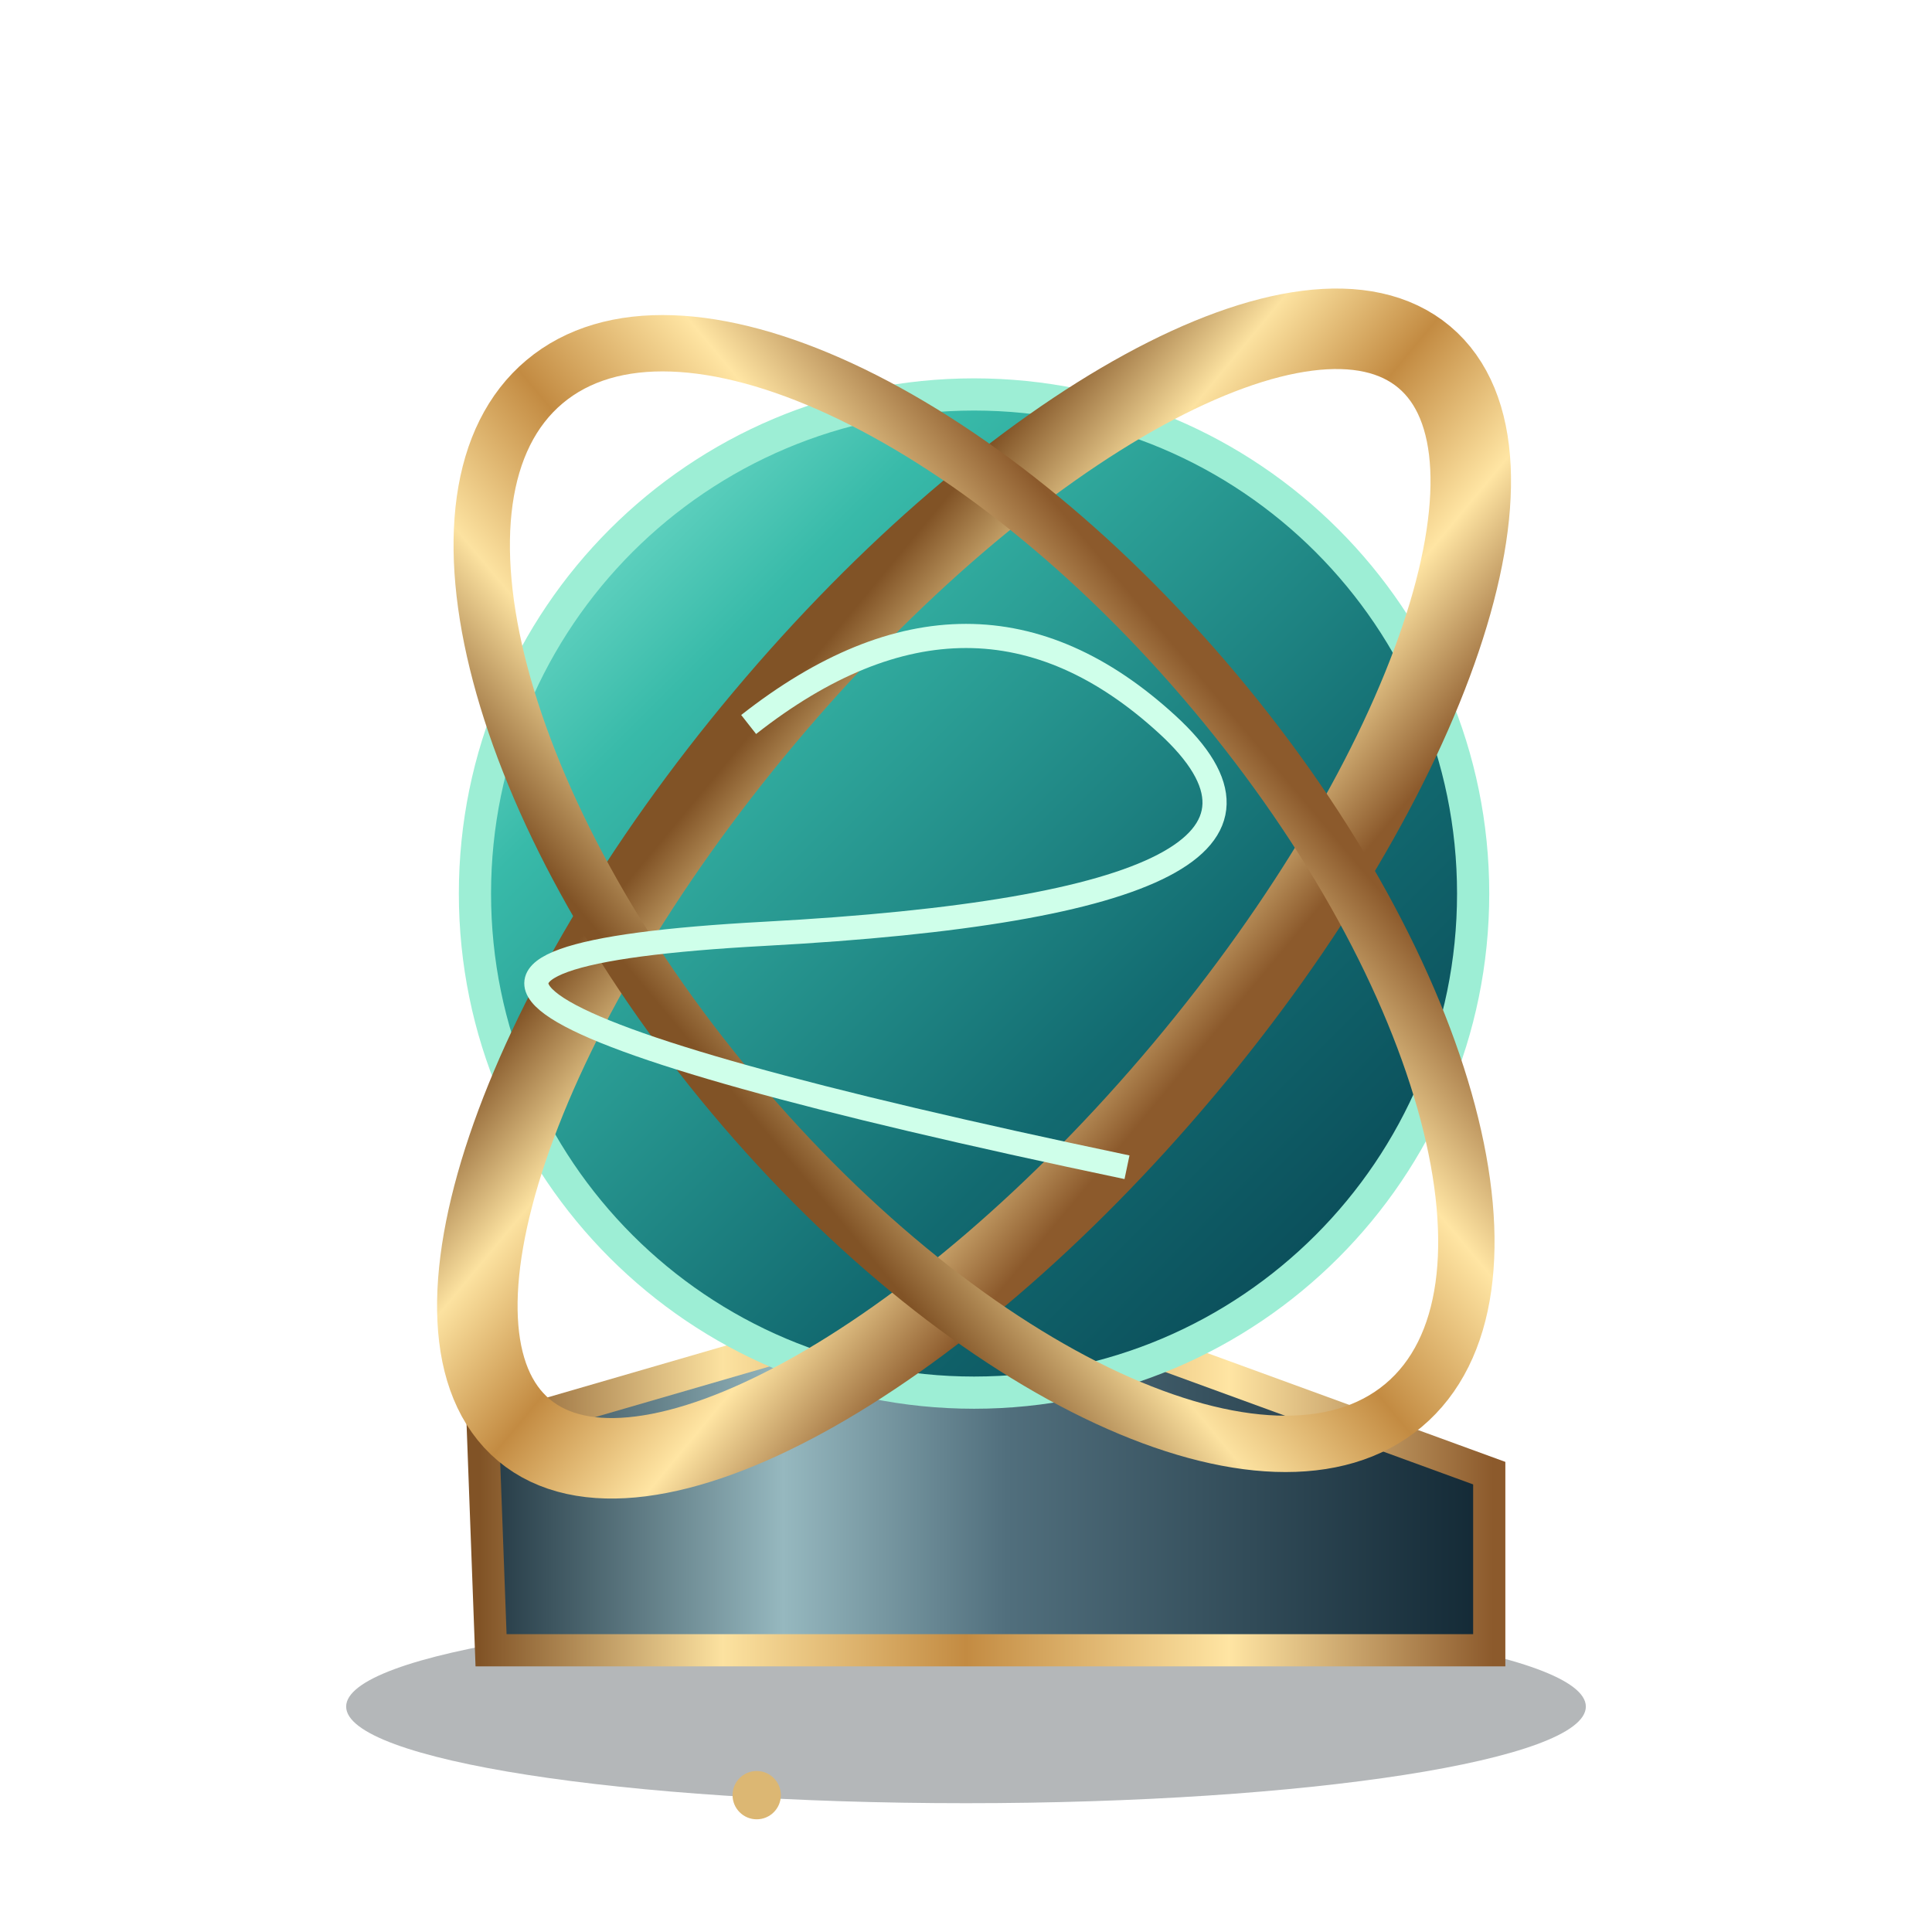
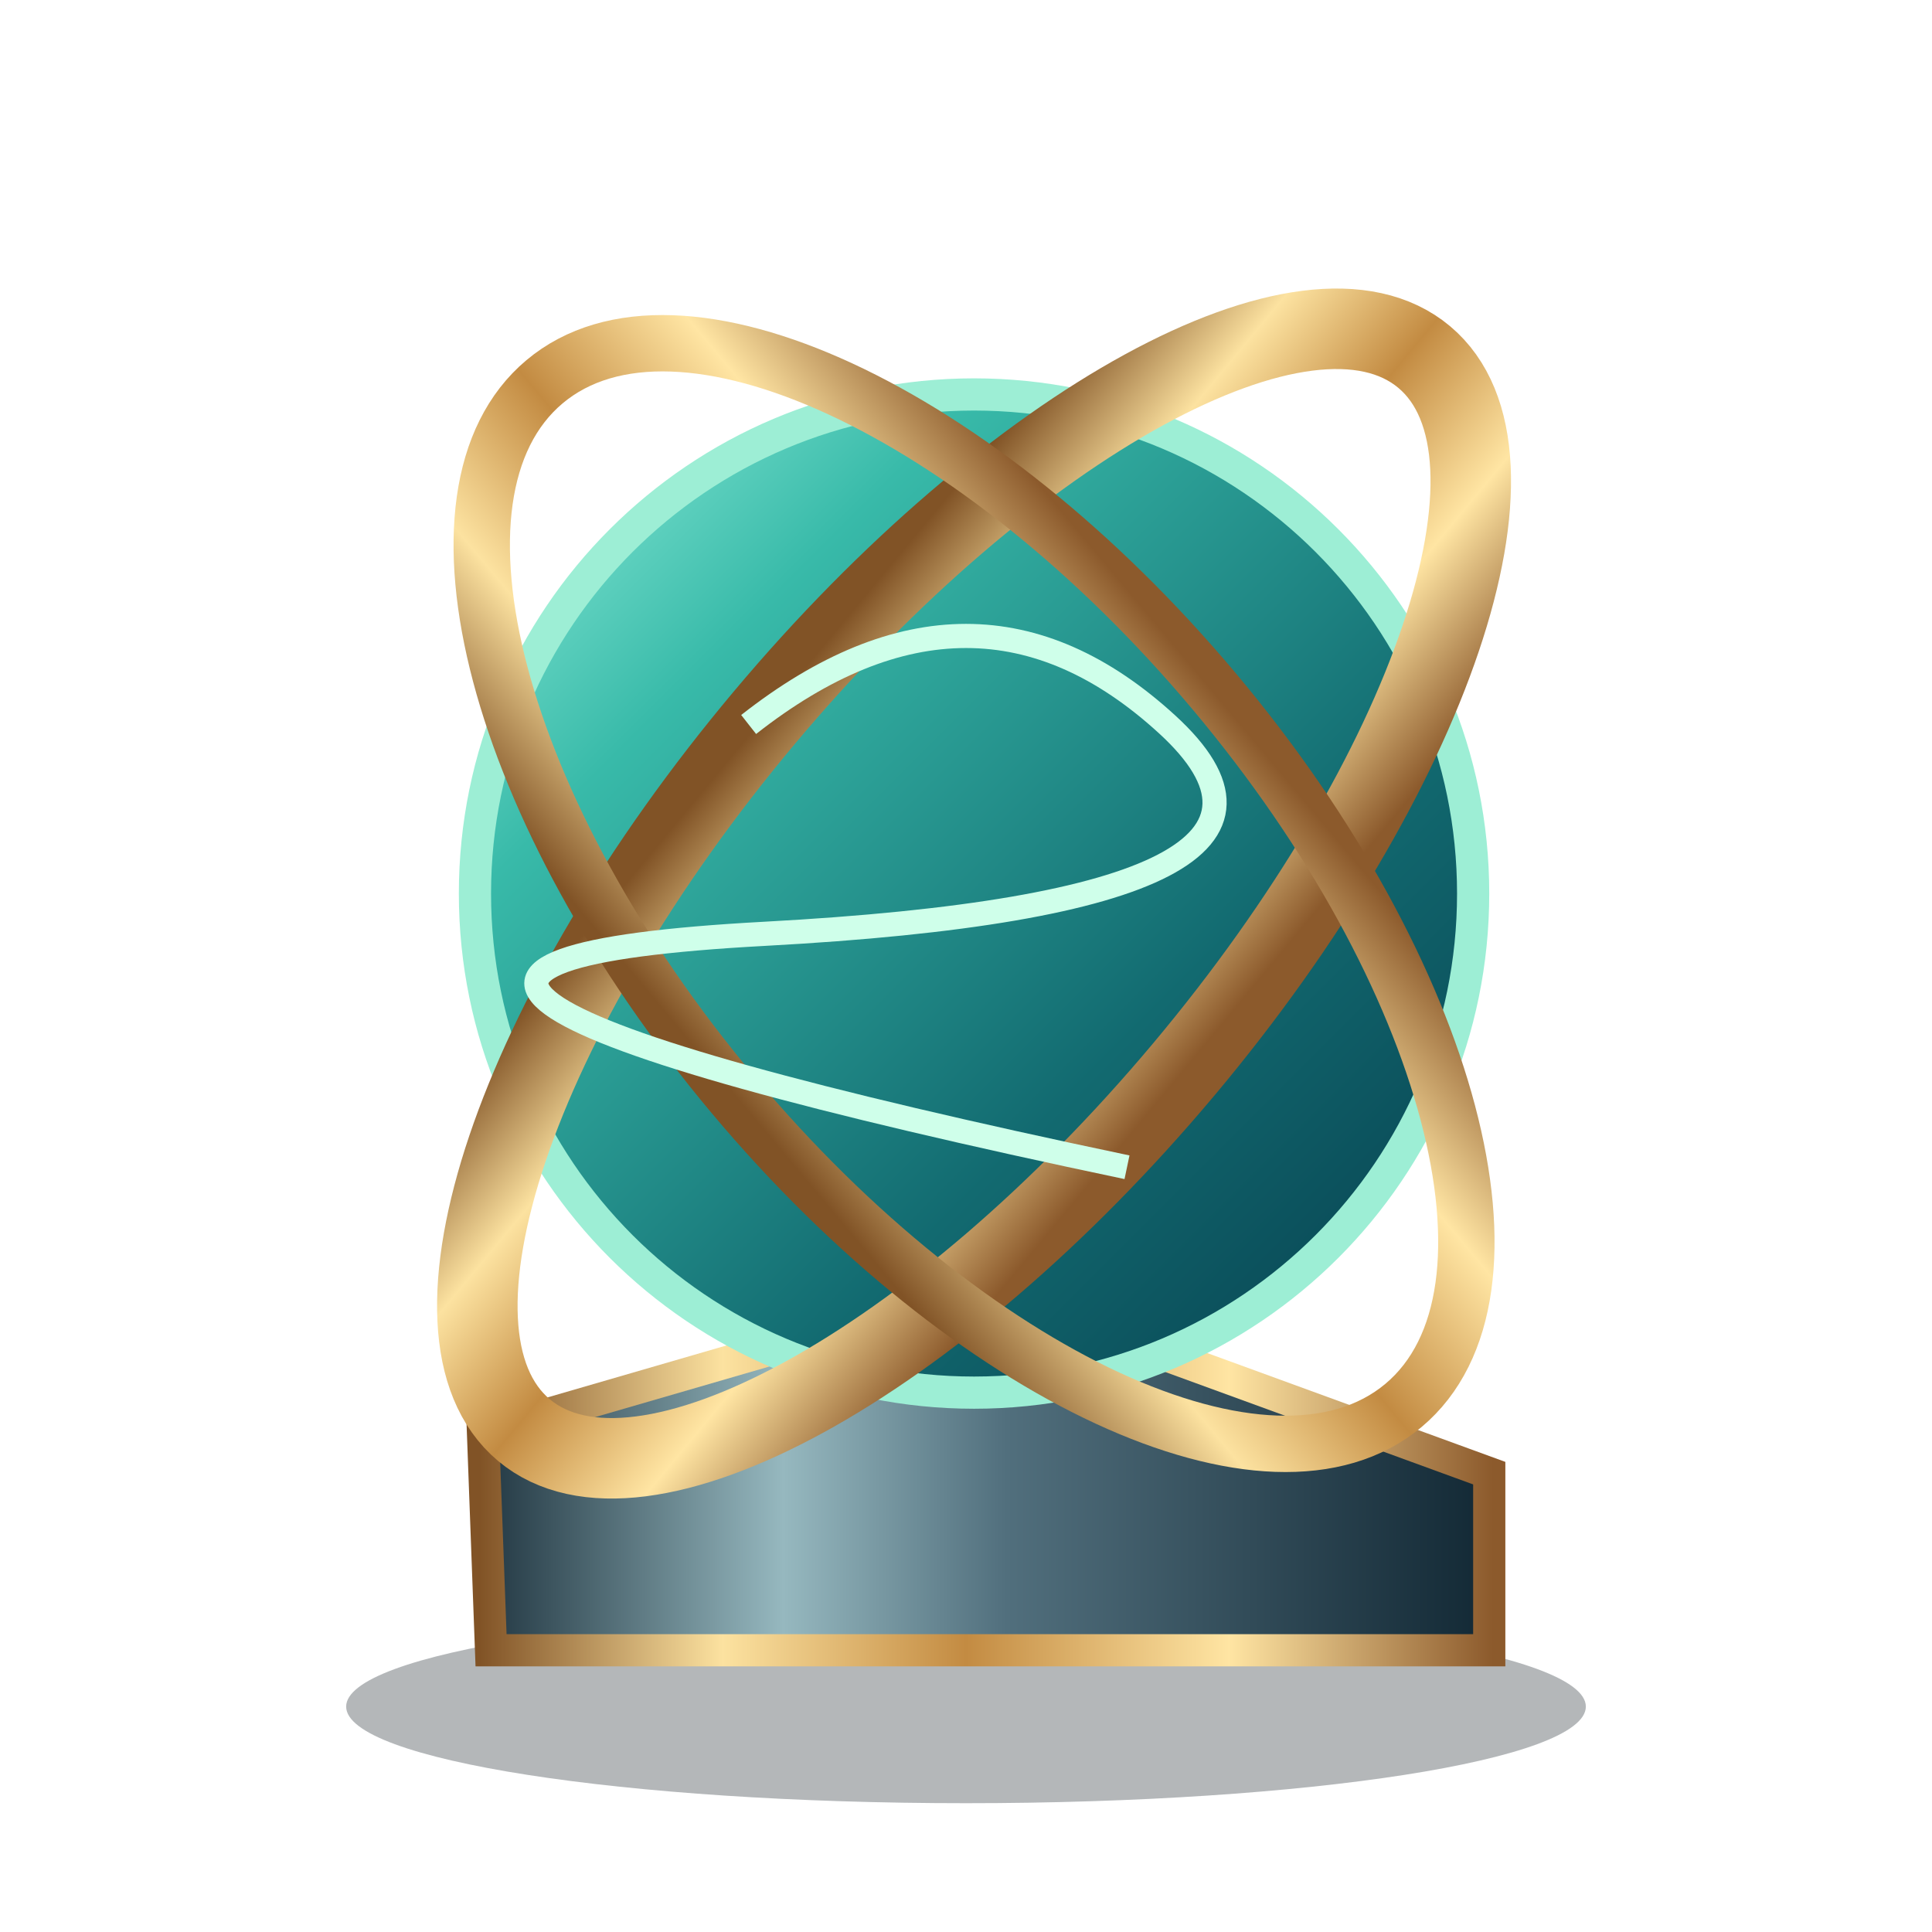
<svg xmlns="http://www.w3.org/2000/svg" width="384" height="384" viewBox="0 0 240 240">
  <defs>
    <linearGradient id="teal" x1="0" y1="0" x2="1" y2="1">
      <stop stop-color="#98f3df" />
      <stop offset=".25" stop-color="#38baa9" />
      <stop offset=".65" stop-color="#126a70" />
      <stop offset="1" stop-color="#063c4c" />
    </linearGradient>
    <linearGradient id="gold">
      <stop stop-color="#815326" />
      <stop offset=".24" stop-color="#fce2a0" />
      <stop offset=".48" stop-color="#c38b42" />
      <stop offset=".74" stop-color="#ffe5a3" />
      <stop offset="1" stop-color="#8c5a2c" />
    </linearGradient>
    <linearGradient id="steel">
      <stop stop-color="#213641" />
      <stop offset=".3" stop-color="#96b8bf" />
      <stop offset=".52" stop-color="#516f7d" />
      <stop offset="1" stop-color="#122834" />
    </linearGradient>
    <linearGradient id="coral" x1="0" y1="0" x2="1" y2="1">
      <stop stop-color="#ffd2ab" />
      <stop offset=".2" stop-color="#ee9474" />
      <stop offset="1" stop-color="#963f41" />
    </linearGradient>
    <radialGradient id="glow">
      <stop stop-color="#75e9d7" stop-opacity=".25" />
      <stop offset="1" stop-color="#45a89e" stop-opacity="0" />
    </radialGradient>
  </defs>
  <ellipse cx="120" cy="212" rx="77" ry="12" fill="#020d15" opacity=".3" />
  <path d="M60 178l62-18 63 23v22H61z" fill="url(#steel)" stroke="url(#gold)" stroke-width="4" />
  <circle cx="121" cy="111" r="62" fill="url(#teal)" stroke="#9deed5" stroke-width="4" />
  <ellipse cx="121" cy="111" rx="34" ry="87" fill="none" stroke="url(#gold)" stroke-width="10" transform="rotate(40 121 111)" />
  <ellipse cx="121" cy="111" rx="39" ry="83" fill="none" stroke="url(#gold)" stroke-width="7" transform="rotate(-40 121 111)" />
  <path d="M93 90q28-22 52 0t-50 26 45 29" stroke="#cfffea" stroke-width="3" fill="none" />
-   <circle cx="94" cy="223" r="3" fill="#dcb773" />
</svg>
